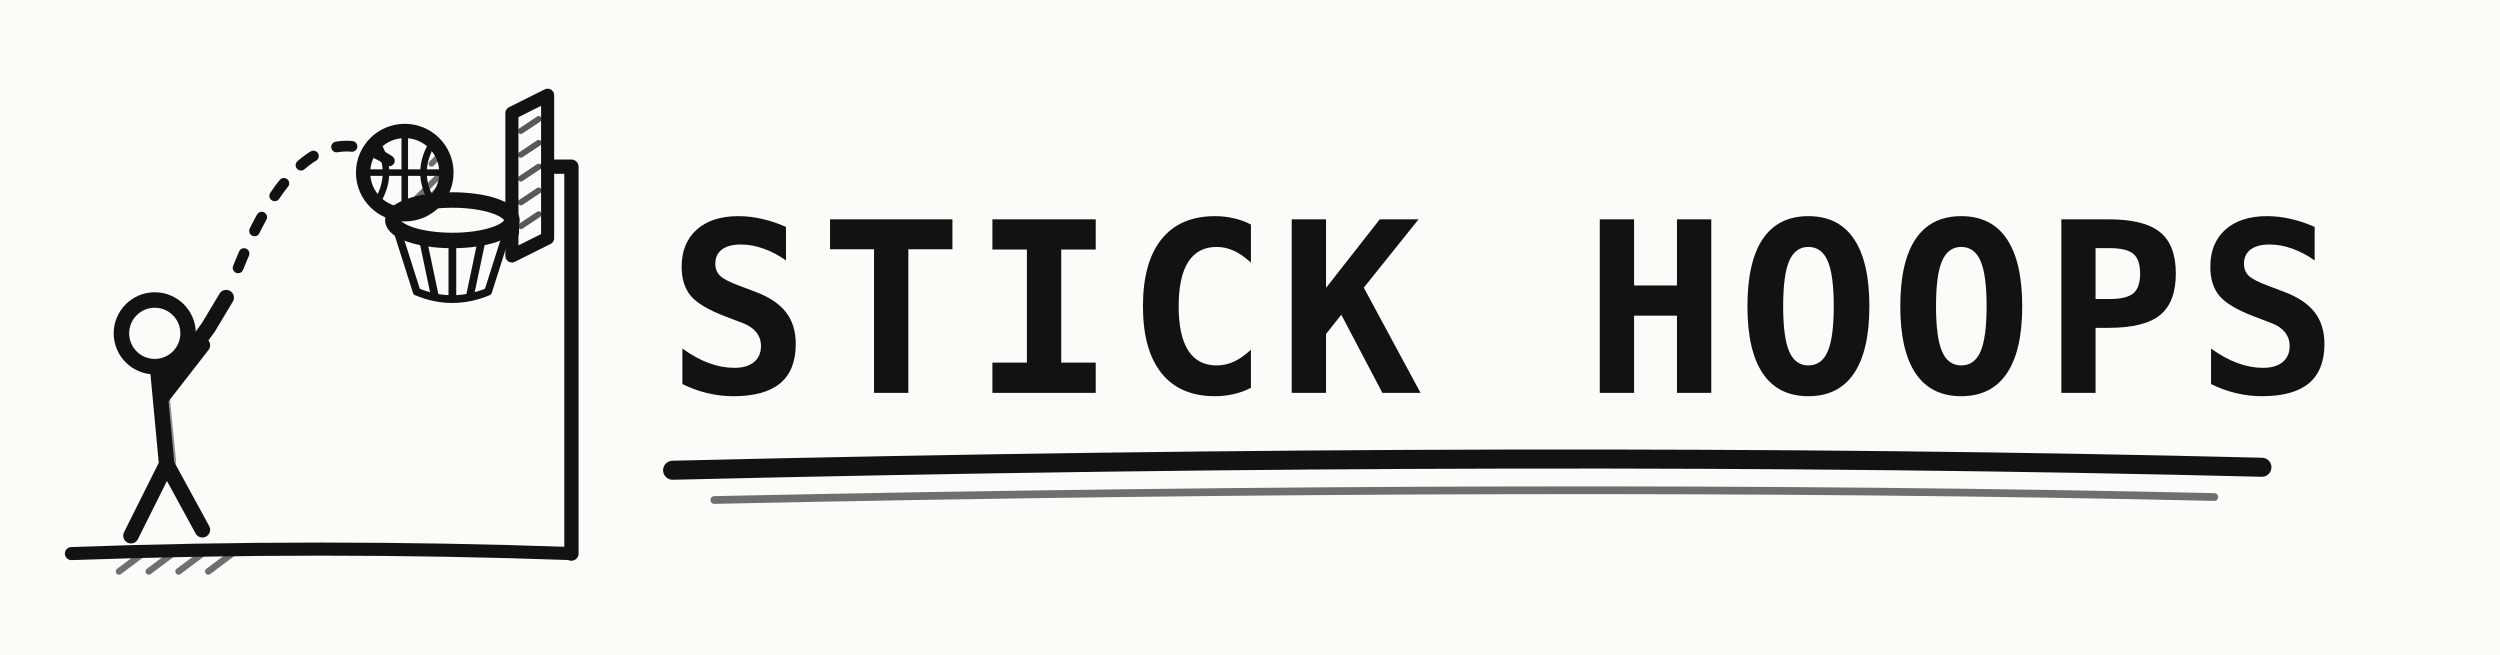
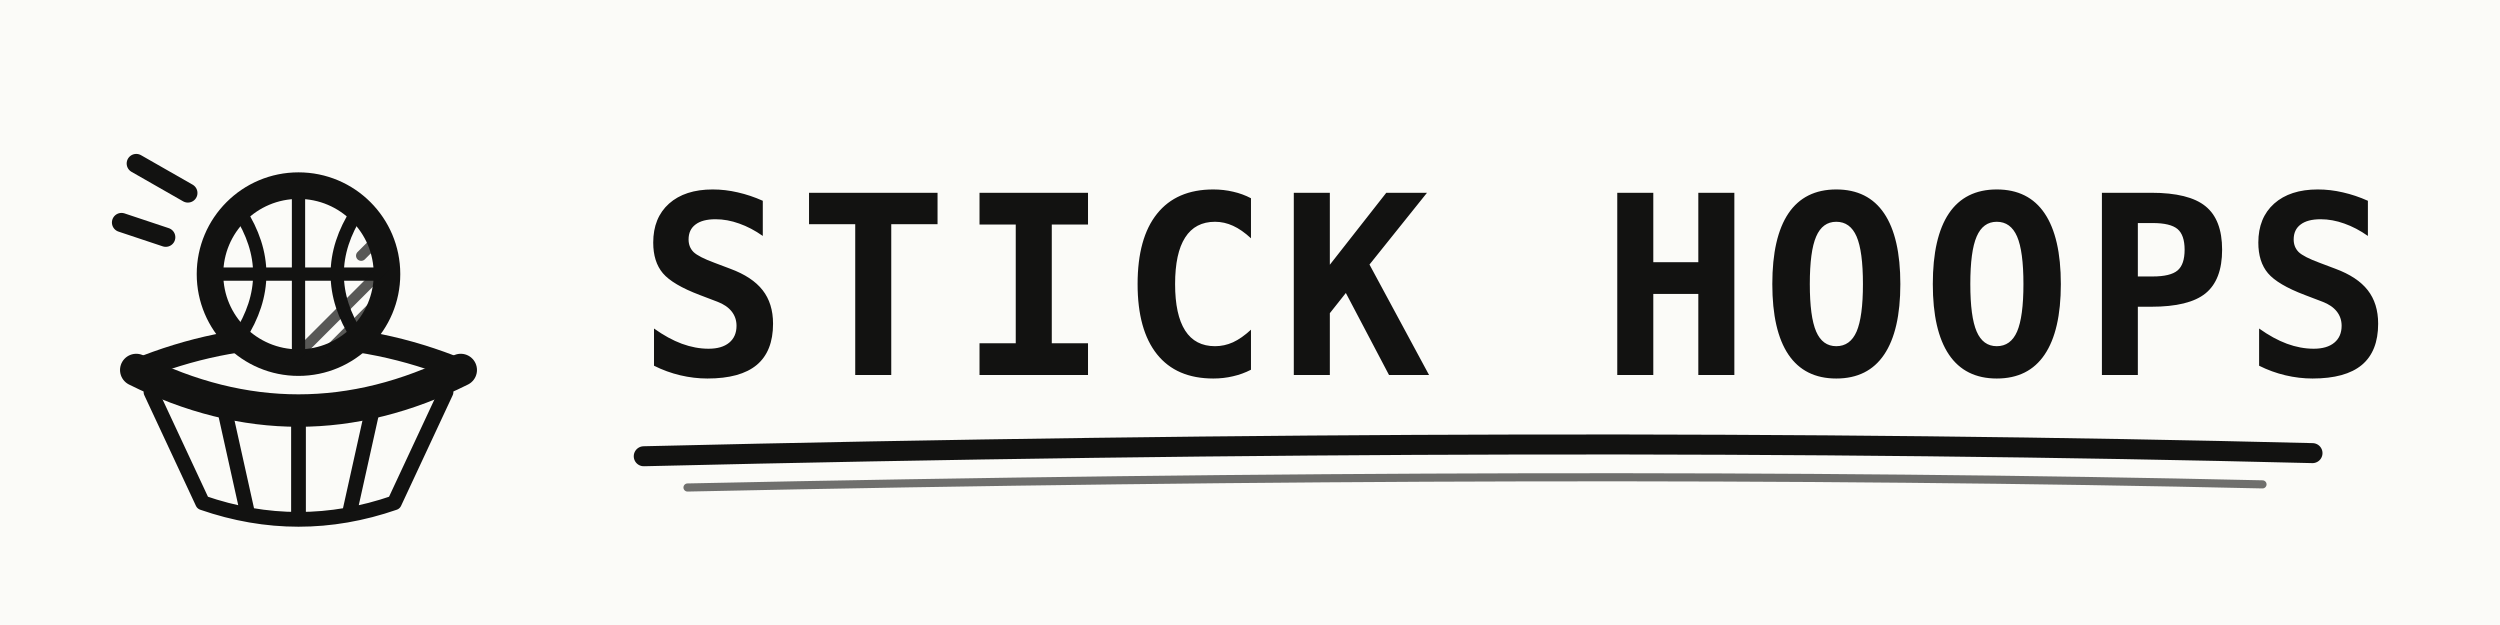
- <svg xmlns="http://www.w3.org/2000/svg" viewBox="0 0 420 110" width="840" height="220">
-   <rect width="420" height="110" fill="#fbfbf8" />
-   <g transform="translate(6 7)">
+ <svg xmlns="http://www.w3.org/2000/svg" viewBox="0 0 400 100" width="800" height="200">
+   <rect width="400" height="100" fill="#fbfbf8" />
+   <g transform="translate(10 12) scale(1.18)">
    <g fill="none" stroke="#121211" stroke-linecap="round" stroke-linejoin="round">
-       <path d="M6 86 Q48 84.5 90 86" stroke-width="2.2" />
-       <path d="M14 89l4-3M19 89l4-3M24 89l4-3M29 89l4-3" stroke-width="1.1" opacity=".6" />
-       <circle cx="20" cy="49" r="5.6" stroke-width="2.6" />
-       <path d="M20.5 55 L22 71 M22 71 L16 83 M22 71 L28 82 M21 59 L29 48 L32 43 M21 60 L28 51" stroke-width="2.6" />
-       <path d="M21.6 55.4 L23.1 70.6" stroke-width="1" opacity=".45" />
-       <path d="M34 38 Q46 8 62 22" stroke-width="1.8" stroke-dasharray="2.6 4.2" />
-       <path d="M80 12 L86 9 L86 33 L80 36 Z" stroke-width="2.2" />
-       <path d="M81.5 15l3-2M81.5 19l3-2M81.5 23l3-2M81.5 27l3-2M81.5 31l3-2" stroke-width="1" opacity=".7" />
-       <path d="M86 21 L90 21 L90 86" stroke-width="2.4" />
-       <ellipse cx="70" cy="30" rx="10" ry="3.4" stroke-width="2.6" />
-       <path d="M60.5 31 L64 42 M65 33 L67 42.5 M70 33.4 L70 43 M75 33 L73 42.5 M79.5 31 L76 42 M64 42 Q70 44.5 76 42" stroke-width="1.3" />
-       <path d="M80 30 L80 32" stroke-width="2.4" />
-       <circle cx="62" cy="22" r="7" stroke-width="2.4" />
-       <path d="M55 22 H69 M62 15 V29 M57.2 16.8 Q60.5 22 57.2 27.2 M66.8 16.8 Q63.5 22 66.8 27.2" stroke-width="1.1" />
-       <path d="M64.5 28l3.5-3.5M61.5 28.8l6.5-6.5M66.5 20.5l1.8-1.8" stroke-width="1" opacity=".6" />
+       <path d="M10 12 L17 16 M8 20 L14 22" stroke-width="2.6" />
+       <path d="M10 40 Q32 31 54 40" stroke-width="3" />
+       <circle cx="32" cy="27" r="12" stroke-width="3.6" style="fill:#fbfbf8" />
+       <path d="M20.5 27 H43.5 M32 15 V39 M24 18.5 Q29.5 27 24 35.5 M40 18.5 Q34.5 27 40 35.5" stroke-width="1.8" />
+       <path d="M36 37.5 L42.5 31 M31 38.8 L43.8 26 M40.5 24.5 L43.6 21.4" stroke-width="1.4" opacity=".7" />
+       <path d="M12 43 L19 58 M22 45.5 L25 59 M32 46 L32 60 M42 45.5 L39 59 M52 43 L45 58 M19 58 Q32 62.5 45 58" stroke-width="2" />
+       <path d="M10 40 Q32 51 54 40" stroke-width="4.4" />
    </g>
  </g>
-   <text x="112" y="66" font-family="ui-monospace, 'SF Mono', Menlo, Consolas, monospace" font-weight="800" font-size="40" letter-spacing="1.6" fill="#121211">STICK HOOPS</text>
-   <path d="M113 79 Q260 75.5 380 78.5" fill="none" stroke="#121211" stroke-width="3.2" stroke-linecap="round" />
-   <path d="M120 84 Q262 81 372 83.5" fill="none" stroke="#121211" stroke-width="1.3" stroke-linecap="round" opacity=".6" />
+   <text x="102" y="60" font-family="ui-monospace, 'SF Mono', Menlo, Consolas, monospace" font-weight="800" font-size="40" letter-spacing="1.6" fill="#121211">STICK HOOPS</text>
+   <path d="M103 73 Q250 69.5 370 72.5" fill="none" stroke="#121211" stroke-width="3.2" stroke-linecap="round" />
+   <path d="M110 78 Q252 75 362 77.5" fill="none" stroke="#121211" stroke-width="1.3" stroke-linecap="round" opacity=".6" />
</svg>
